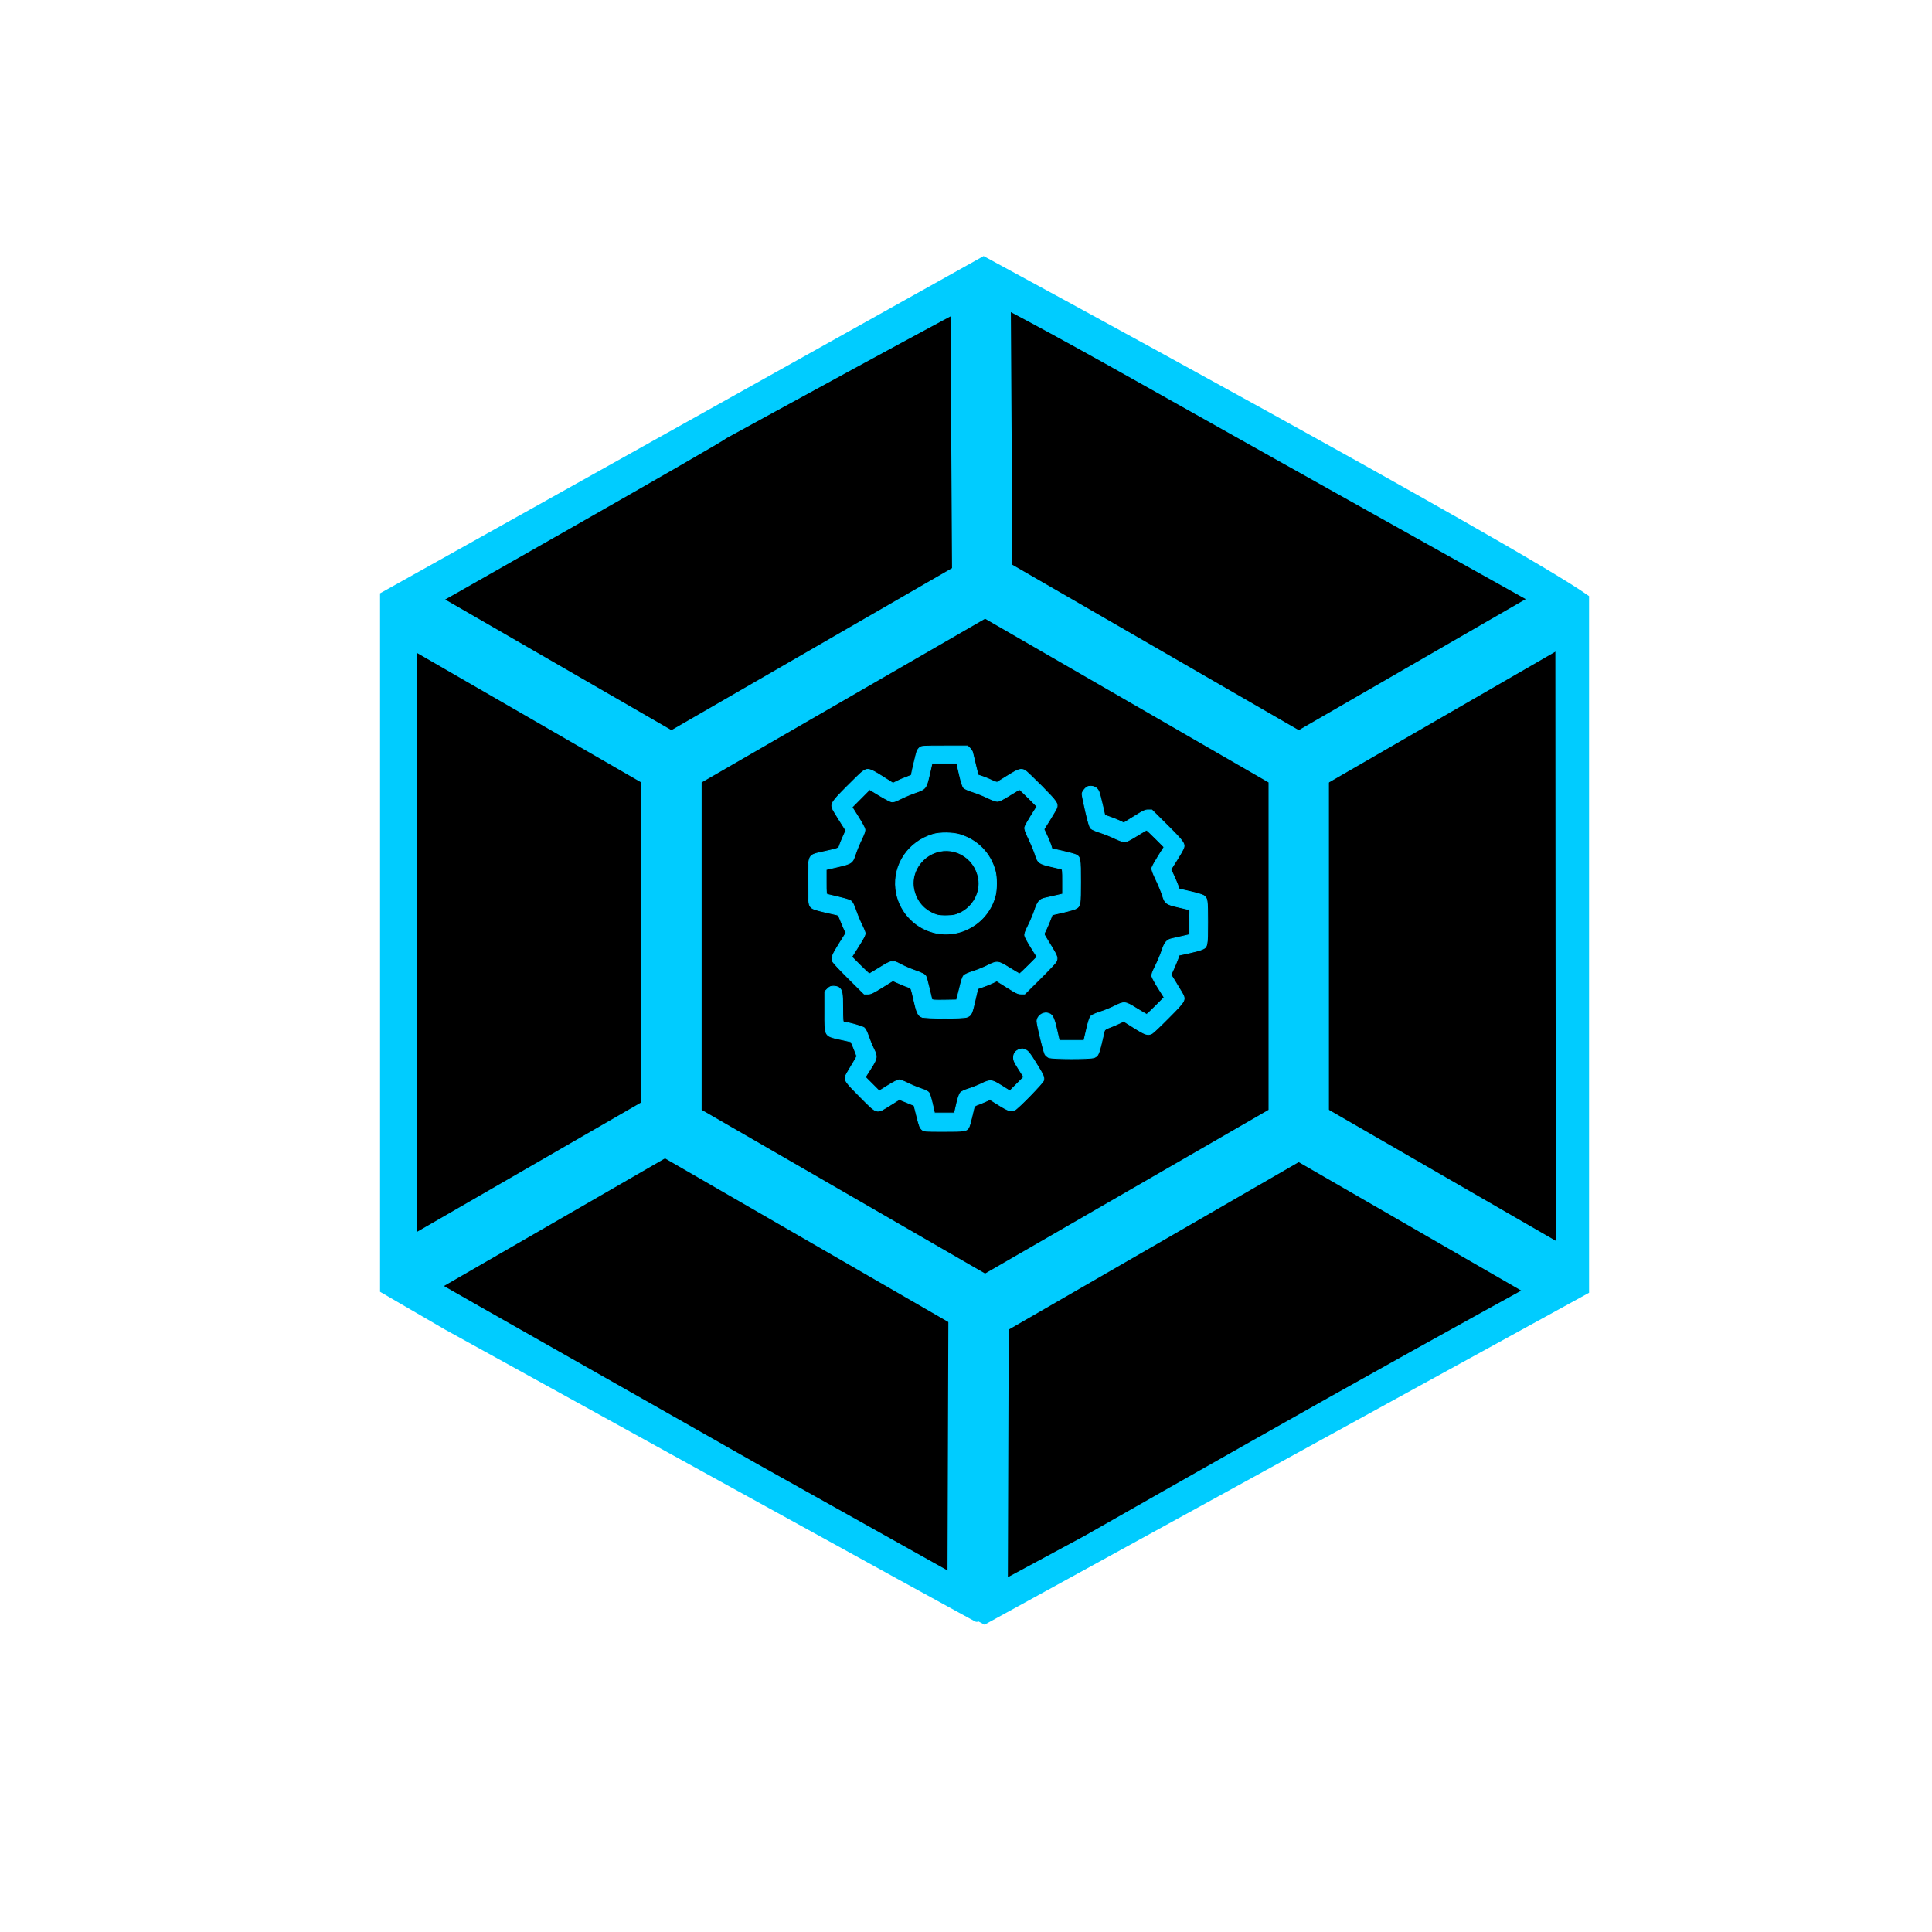
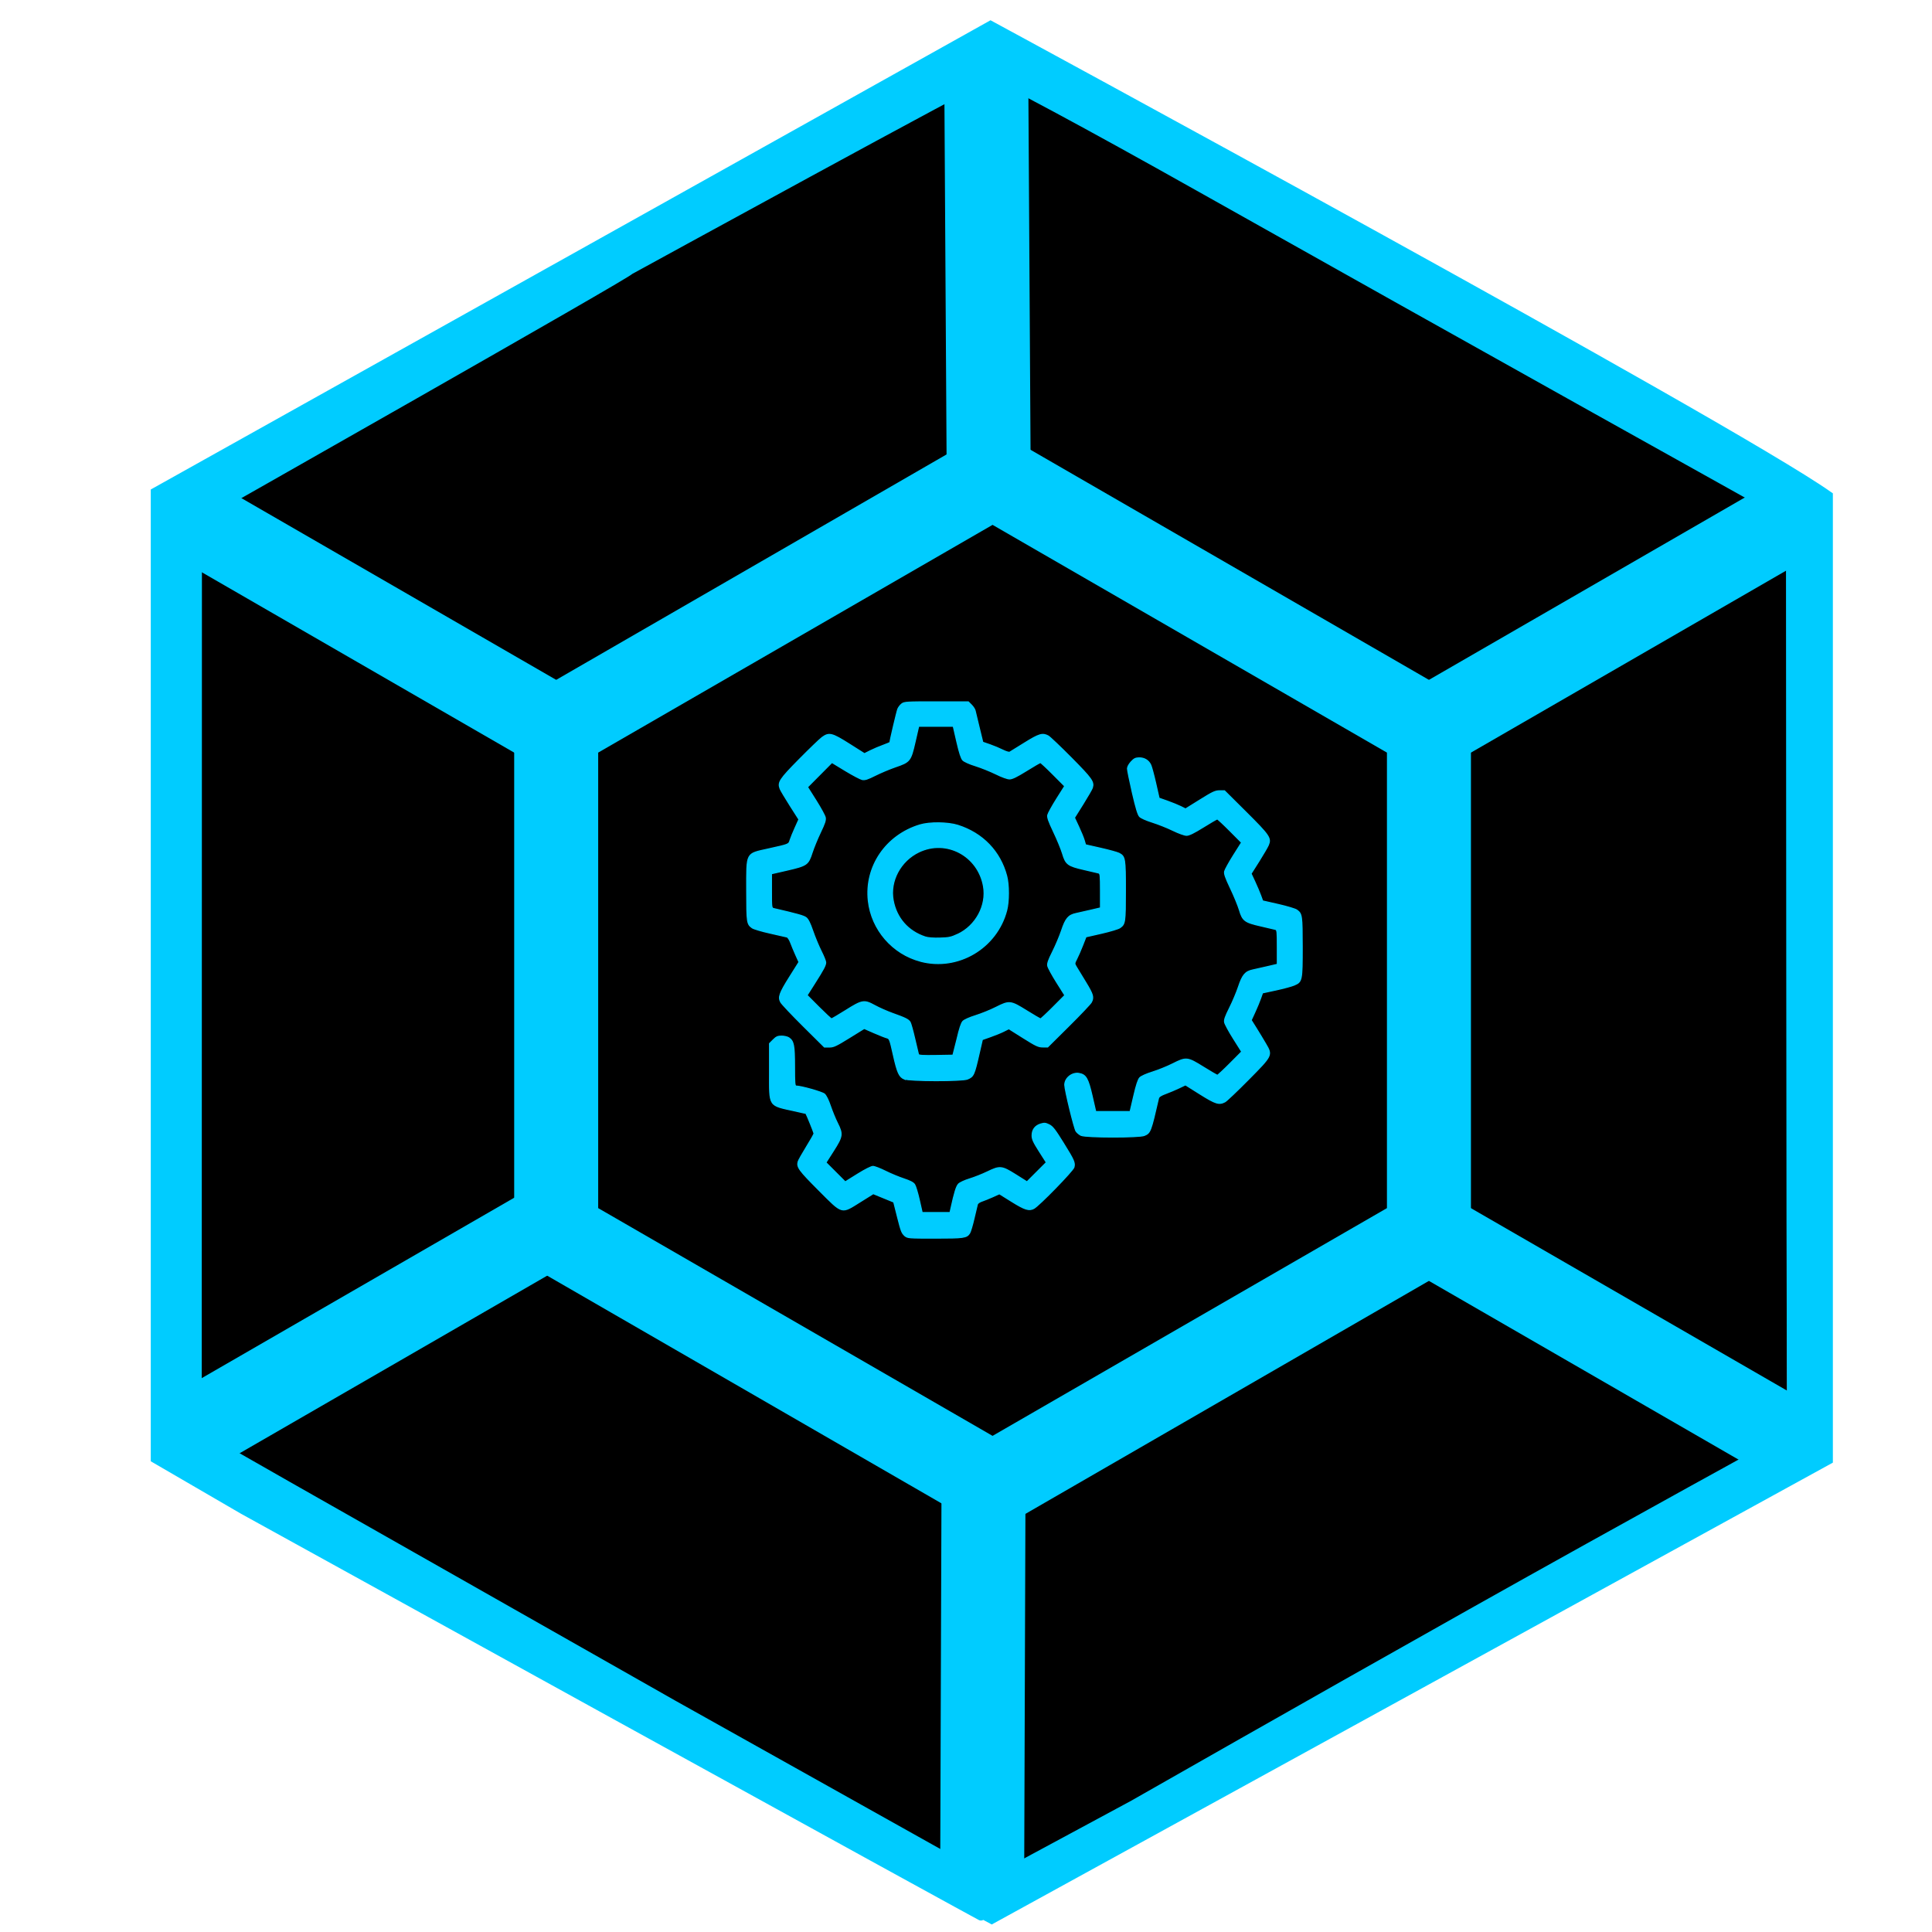
- <svg xmlns="http://www.w3.org/2000/svg" viewBox="0 0 64 64" fill="none" version="1.1" id="svg2" xml:space="preserve">
+ <svg xmlns="http://www.w3.org/2000/svg" viewBox="9 8 46 46" fill="none" version="1.1" id="svg2" xml:space="preserve">
  <defs id="defs2" />
  <path d="M 32.502,9.385 51.552,20.385 v 22 l -19.05,11 -19.05,-11 v -22 z" fill="#f5b323" id="path1" style="fill:#000000;stroke:#000000;stroke-opacity:0;fill-opacity:1" />
  <g stroke="#171B22" stroke-width="2" stroke-linejoin="miter" id="g4" style="stroke:#00ccff;stroke-opacity:1;fill:#000000;fill-opacity:1" transform="translate(0.6324351,-0.6580227)">
    <path d="m 32,20 10.39,6 V 38 L 32,44 21.61,38 V 26 Z" id="path2" style="stroke:#00ccff;stroke-opacity:1;fill:#000000;fill-opacity:1" />
    <path d="M 31.847,9.908 31.908,20 M 51.05,21 42.39,26 m 8.66,17 -8.875,-5.123 m -10.423,15.702 0.033,-9.702 m -19.05,-1 8.66,-5 M 12.95,21 l 8.66,5" id="path4" style="fill:#000000;stroke:#00ccff;stroke-opacity:1;fill-opacity:1" />
  </g>
  <g id="g50" transform="matrix(0.2215102,0,0,0.2220201,-197.5631,-96.62597)" style="stroke:#00ccff;stroke-opacity:1;fill:#00ccff">
    <path d="M 1129.033,627.803 V 524.411 c -10.827,-7.612 -90.04,-50.424 -90.04,-50.424 l -89.767,50.045 v 51.817 51.817 l 9.464,5.489 c 0,0 80.083,44.095 80.191,44.035 z m -124.022,26.338 -41.59,-23.547 -9.713,-5.531 v -5.531 l 0.01,-43.613 0.01,-49.144 c 0,0 46.741,-26.435 46.442,-26.551 0,0 38.315,-20.949 38.872,-20.949 0.556,0 10.61,5.389 22.342,11.976 11.732,6.587 30.842,17.274 42.468,23.75 l 21.137,11.774 0.031,48.595 c 0.029,45.069 0.103,49.825 0.103,49.825 0,0 -17.455,9.542 -34.44,19.065 -16.985,9.523 -36.36,20.55 -36.36,20.55 l -15.391,8.274 -33.919,-18.943 z" style="fill:#00ccff;stroke:#00ccff;stroke-width:0.998;stroke-opacity:1" id="path1-74" />
  </g>
  <path style="fill:#00ccff;stroke:#00ccff;stroke-width:0.026;stroke-opacity:1" d="m 30.541,37.417 c -0.066,-0.053 -0.087,-0.108 -0.168,-0.429 l -0.093,-0.368 -0.244,-0.1 -0.244,-0.1 -0.309,0.193 c -0.461,0.288 -0.409,0.302 -0.989,-0.279 -0.469,-0.47 -0.523,-0.544 -0.491,-0.672 0.008,-0.032 0.097,-0.19 0.197,-0.352 0.1,-0.161 0.182,-0.306 0.182,-0.322 0,-0.022 -0.172,-0.448 -0.192,-0.475 -0.002,-0.003 -0.114,-0.029 -0.248,-0.059 -0.66,-0.145 -0.619,-0.083 -0.619,-0.953 l -1.04e-4,-0.655 0.088,-0.088 c 0.073,-0.073 0.107,-0.088 0.201,-0.088 0.063,0 0.14,0.019 0.173,0.042 0.113,0.079 0.132,0.179 0.132,0.681 0,0.394 0.006,0.466 0.038,0.466 0.118,0 0.618,0.141 0.675,0.19 0.04,0.035 0.094,0.143 0.142,0.286 0.043,0.126 0.118,0.309 0.167,0.406 0.131,0.261 0.124,0.315 -0.093,0.655 l -0.181,0.284 0.23,0.23 0.23,0.23 0.295,-0.184 c 0.176,-0.11 0.324,-0.184 0.365,-0.184 0.038,0 0.171,0.051 0.295,0.113 0.124,0.062 0.322,0.144 0.44,0.183 0.153,0.051 0.226,0.089 0.257,0.136 0.024,0.036 0.074,0.201 0.111,0.366 l 0.068,0.3 h 0.332 0.332 l 0.023,-0.103 c 0.083,-0.377 0.128,-0.521 0.178,-0.574 0.032,-0.034 0.144,-0.086 0.264,-0.123 0.115,-0.035 0.306,-0.111 0.424,-0.168 0.299,-0.145 0.341,-0.141 0.671,0.066 l 0.272,0.171 0.231,-0.231 0.231,-0.231 -0.17,-0.267 c -0.14,-0.22 -0.17,-0.287 -0.17,-0.375 0,-0.137 0.073,-0.233 0.206,-0.273 0.085,-0.025 0.114,-0.023 0.199,0.019 0.083,0.041 0.139,0.112 0.339,0.435 0.257,0.414 0.279,0.466 0.252,0.576 -0.02,0.081 -0.834,0.917 -0.955,0.98 -0.115,0.061 -0.214,0.029 -0.53,-0.168 l -0.29,-0.181 -0.16,0.072 c -0.088,0.039 -0.203,0.086 -0.255,0.103 -0.053,0.017 -0.102,0.051 -0.109,0.075 -0.007,0.024 -0.043,0.176 -0.08,0.337 -0.037,0.161 -0.084,0.319 -0.105,0.351 -0.071,0.109 -0.135,0.118 -0.82,0.118 -0.644,-1.28e-4 -0.652,-8.87e-4 -0.727,-0.06 z m 4.206,-2.381 c -0.045,-0.02 -0.102,-0.067 -0.127,-0.104 -0.045,-0.069 -0.266,-0.976 -0.268,-1.099 -0.002,-0.164 0.175,-0.306 0.343,-0.274 0.161,0.03 0.212,0.119 0.307,0.532 l 0.086,0.375 h 0.41 0.41 l 0.087,-0.373 c 0.06,-0.26 0.104,-0.391 0.142,-0.432 0.033,-0.035 0.155,-0.09 0.303,-0.136 0.137,-0.043 0.353,-0.13 0.481,-0.195 0.323,-0.163 0.349,-0.16 0.73,0.077 0.172,0.107 0.322,0.194 0.334,0.194 0.012,0 0.148,-0.126 0.301,-0.28 l 0.279,-0.28 -0.196,-0.311 c -0.108,-0.171 -0.202,-0.345 -0.211,-0.388 -0.012,-0.06 0.014,-0.135 0.117,-0.341 0.073,-0.145 0.168,-0.371 0.212,-0.502 0.095,-0.287 0.163,-0.367 0.342,-0.405 0.073,-0.015 0.234,-0.052 0.358,-0.081 l 0.226,-0.053 v -0.41 c 0,-0.368 -0.004,-0.411 -0.045,-0.422 -0.025,-0.007 -0.183,-0.044 -0.35,-0.082 -0.382,-0.087 -0.432,-0.124 -0.508,-0.381 -0.031,-0.103 -0.126,-0.335 -0.212,-0.515 -0.121,-0.255 -0.152,-0.344 -0.14,-0.402 0.009,-0.04 0.104,-0.212 0.21,-0.381 l 0.194,-0.307 -0.279,-0.28 c -0.153,-0.154 -0.289,-0.28 -0.301,-0.28 -0.012,0 -0.163,0.087 -0.334,0.194 -0.222,0.138 -0.337,0.194 -0.397,0.194 -0.047,0 -0.19,-0.051 -0.325,-0.117 -0.132,-0.065 -0.353,-0.152 -0.489,-0.195 -0.147,-0.046 -0.27,-0.101 -0.303,-0.135 -0.04,-0.042 -0.087,-0.198 -0.172,-0.565 -0.064,-0.279 -0.117,-0.538 -0.117,-0.575 0,-0.04 0.035,-0.105 0.085,-0.16 0.07,-0.076 0.105,-0.094 0.189,-0.096 0.127,-0.003 0.231,0.06 0.281,0.172 0.02,0.045 0.073,0.241 0.117,0.435 l 0.08,0.353 0.199,0.07 c 0.109,0.039 0.251,0.097 0.315,0.128 l 0.116,0.058 0.347,-0.216 c 0.301,-0.188 0.362,-0.216 0.464,-0.216 h 0.117 l 0.513,0.51 c 0.561,0.558 0.6,0.617 0.53,0.783 -0.021,0.049 -0.122,0.222 -0.224,0.384 l -0.187,0.295 0.091,0.196 c 0.05,0.108 0.112,0.254 0.138,0.325 l 0.047,0.129 0.374,0.085 c 0.206,0.047 0.403,0.106 0.439,0.132 0.123,0.089 0.128,0.125 0.129,0.876 3.02e-4,0.805 -0.005,0.83 -0.189,0.909 -0.059,0.026 -0.254,0.078 -0.432,0.117 l -0.324,0.07 -0.047,0.133 c -0.026,0.073 -0.086,0.219 -0.135,0.325 l -0.088,0.192 0.122,0.195 c 0.067,0.107 0.167,0.273 0.223,0.369 0.16,0.273 0.16,0.272 -0.417,0.855 -0.265,0.268 -0.514,0.504 -0.552,0.524 -0.141,0.074 -0.221,0.049 -0.591,-0.183 l -0.35,-0.22 -0.153,0.073 c -0.084,0.04 -0.226,0.1 -0.315,0.133 -0.117,0.043 -0.165,0.075 -0.174,0.114 -0.183,0.798 -0.193,0.824 -0.337,0.884 -0.125,0.052 -1.382,0.051 -1.502,-0.001 z M 30.533,33.692 c -0.124,-0.054 -0.167,-0.149 -0.263,-0.577 -0.082,-0.368 -0.09,-0.389 -0.154,-0.405 -0.037,-0.009 -0.174,-0.063 -0.304,-0.12 l -0.236,-0.103 -0.357,0.221 c -0.31,0.192 -0.372,0.221 -0.473,0.221 h -0.117 l -0.501,-0.497 c -0.276,-0.274 -0.519,-0.531 -0.54,-0.573 -0.062,-0.118 -0.03,-0.21 0.211,-0.594 l 0.225,-0.358 -0.077,-0.171 c -0.042,-0.094 -0.097,-0.226 -0.122,-0.293 -0.025,-0.067 -0.064,-0.127 -0.087,-0.134 -0.023,-0.007 -0.205,-0.048 -0.404,-0.092 -0.199,-0.044 -0.391,-0.101 -0.426,-0.127 -0.123,-0.089 -0.128,-0.125 -0.129,-0.881 -3.02e-4,-0.929 -0.029,-0.874 0.516,-0.996 0.502,-0.112 0.484,-0.104 0.518,-0.213 0.017,-0.053 0.071,-0.185 0.12,-0.293 l 0.089,-0.197 -0.211,-0.331 c -0.116,-0.182 -0.222,-0.361 -0.236,-0.397 -0.059,-0.156 -0.016,-0.222 0.452,-0.697 0.244,-0.247 0.489,-0.483 0.544,-0.524 0.167,-0.123 0.233,-0.108 0.649,0.155 l 0.362,0.229 0.142,-0.071 c 0.078,-0.039 0.215,-0.097 0.304,-0.129 0.089,-0.032 0.162,-0.064 0.162,-0.071 0,-0.039 0.162,-0.729 0.186,-0.789 0.015,-0.04 0.057,-0.095 0.093,-0.123 0.061,-0.048 0.108,-0.051 0.825,-0.051 h 0.761 l 0.074,0.074 c 0.041,0.041 0.081,0.102 0.088,0.136 0.008,0.034 0.052,0.217 0.098,0.407 l 0.084,0.345 0.168,0.058 c 0.092,0.032 0.229,0.089 0.305,0.127 0.075,0.038 0.151,0.061 0.168,0.052 0.017,-0.01 0.178,-0.109 0.357,-0.221 0.344,-0.214 0.424,-0.238 0.56,-0.166 0.038,0.02 0.286,0.256 0.551,0.523 0.494,0.5 0.543,0.569 0.5,0.712 -0.01,0.032 -0.11,0.205 -0.222,0.385 l -0.204,0.326 0.101,0.217 c 0.056,0.119 0.115,0.265 0.132,0.323 l 0.031,0.106 0.362,0.082 c 0.199,0.045 0.395,0.099 0.436,0.12 0.144,0.074 0.152,0.122 0.151,0.895 -3.01e-4,0.751 -0.006,0.788 -0.129,0.876 -0.036,0.026 -0.232,0.085 -0.437,0.132 l -0.373,0.085 -0.081,0.207 c -0.045,0.114 -0.107,0.257 -0.139,0.318 -0.057,0.111 -0.057,0.112 -0.008,0.194 0.027,0.045 0.127,0.209 0.221,0.363 0.178,0.292 0.197,0.358 0.135,0.476 -0.02,0.038 -0.262,0.294 -0.538,0.567 l -0.501,0.497 h -0.118 c -0.103,0 -0.161,-0.027 -0.463,-0.217 l -0.345,-0.217 -0.117,0.059 c -0.064,0.033 -0.206,0.091 -0.315,0.129 l -0.198,0.07 -0.069,0.301 c -0.125,0.549 -0.138,0.578 -0.287,0.64 -0.125,0.052 -1.382,0.05 -1.502,-0.003 z M 31.784,32.75 c 0.06,-0.26 0.104,-0.391 0.142,-0.432 0.033,-0.035 0.155,-0.09 0.303,-0.136 0.137,-0.043 0.353,-0.13 0.481,-0.195 0.323,-0.163 0.349,-0.16 0.73,0.077 0.172,0.107 0.322,0.194 0.334,0.194 0.012,0 0.148,-0.126 0.301,-0.28 l 0.279,-0.28 -0.196,-0.311 c -0.108,-0.171 -0.202,-0.345 -0.211,-0.388 -0.012,-0.06 0.014,-0.135 0.117,-0.341 0.073,-0.145 0.168,-0.371 0.212,-0.502 0.095,-0.287 0.163,-0.367 0.342,-0.405 0.073,-0.015 0.234,-0.052 0.358,-0.081 l 0.226,-0.053 v -0.41 c 0,-0.368 -0.004,-0.411 -0.045,-0.422 -0.025,-0.007 -0.183,-0.044 -0.35,-0.082 -0.382,-0.087 -0.432,-0.124 -0.508,-0.381 -0.031,-0.103 -0.126,-0.335 -0.212,-0.515 -0.121,-0.255 -0.152,-0.344 -0.14,-0.402 0.009,-0.04 0.104,-0.212 0.21,-0.381 l 0.194,-0.307 -0.279,-0.28 c -0.153,-0.154 -0.289,-0.28 -0.301,-0.28 -0.012,0 -0.163,0.087 -0.334,0.194 -0.229,0.142 -0.336,0.194 -0.4,0.194 -0.052,0 -0.183,-0.047 -0.324,-0.117 -0.13,-0.064 -0.348,-0.152 -0.485,-0.195 -0.149,-0.046 -0.271,-0.101 -0.304,-0.136 -0.038,-0.04 -0.081,-0.172 -0.141,-0.432 l -0.086,-0.374 h -0.412 -0.412 l -0.086,0.375 c -0.104,0.453 -0.12,0.474 -0.469,0.593 -0.134,0.046 -0.348,0.136 -0.476,0.2 -0.182,0.092 -0.249,0.113 -0.312,0.101 -0.044,-0.009 -0.224,-0.104 -0.401,-0.211 l -0.321,-0.195 -0.291,0.293 -0.291,0.293 0.204,0.323 c 0.112,0.178 0.211,0.359 0.219,0.403 0.012,0.063 -0.013,0.138 -0.114,0.349 -0.071,0.148 -0.16,0.365 -0.198,0.481 -0.093,0.291 -0.122,0.312 -0.59,0.42 l -0.379,0.087 v 0.409 c 0,0.403 8.89e-4,0.409 0.058,0.422 0.557,0.129 0.708,0.171 0.765,0.214 0.049,0.037 0.094,0.125 0.161,0.319 0.051,0.148 0.141,0.364 0.2,0.481 0.059,0.117 0.107,0.237 0.107,0.266 0,0.07 -0.048,0.16 -0.264,0.501 l -0.179,0.282 0.279,0.28 c 0.154,0.154 0.29,0.28 0.303,0.28 0.013,0 0.164,-0.089 0.336,-0.197 0.396,-0.249 0.44,-0.257 0.692,-0.119 0.104,0.057 0.294,0.141 0.422,0.187 0.306,0.109 0.383,0.147 0.421,0.209 0.017,0.028 0.067,0.205 0.11,0.393 0.043,0.188 0.083,0.357 0.089,0.375 0.009,0.025 0.106,0.031 0.416,0.026 l 0.405,-0.007 z m -0.864,-1.863 c -0.669,-0.175 -1.168,-0.752 -1.245,-1.437 -0.091,-0.815 0.417,-1.564 1.228,-1.809 0.231,-0.07 0.667,-0.065 0.903,0.01 0.59,0.187 1.009,0.622 1.163,1.208 0.055,0.209 0.055,0.602 5e-5,0.814 -0.234,0.9 -1.158,1.448 -2.049,1.215 z m 0.88,-0.639 c 0.437,-0.205 0.697,-0.689 0.617,-1.146 -0.128,-0.729 -0.885,-1.131 -1.539,-0.817 -0.44,0.211 -0.697,0.694 -0.612,1.151 0.078,0.423 0.353,0.737 0.764,0.873 0.064,0.021 0.196,0.032 0.349,0.027 0.214,-0.006 0.268,-0.018 0.421,-0.089 z" id="path3" />
</svg>
